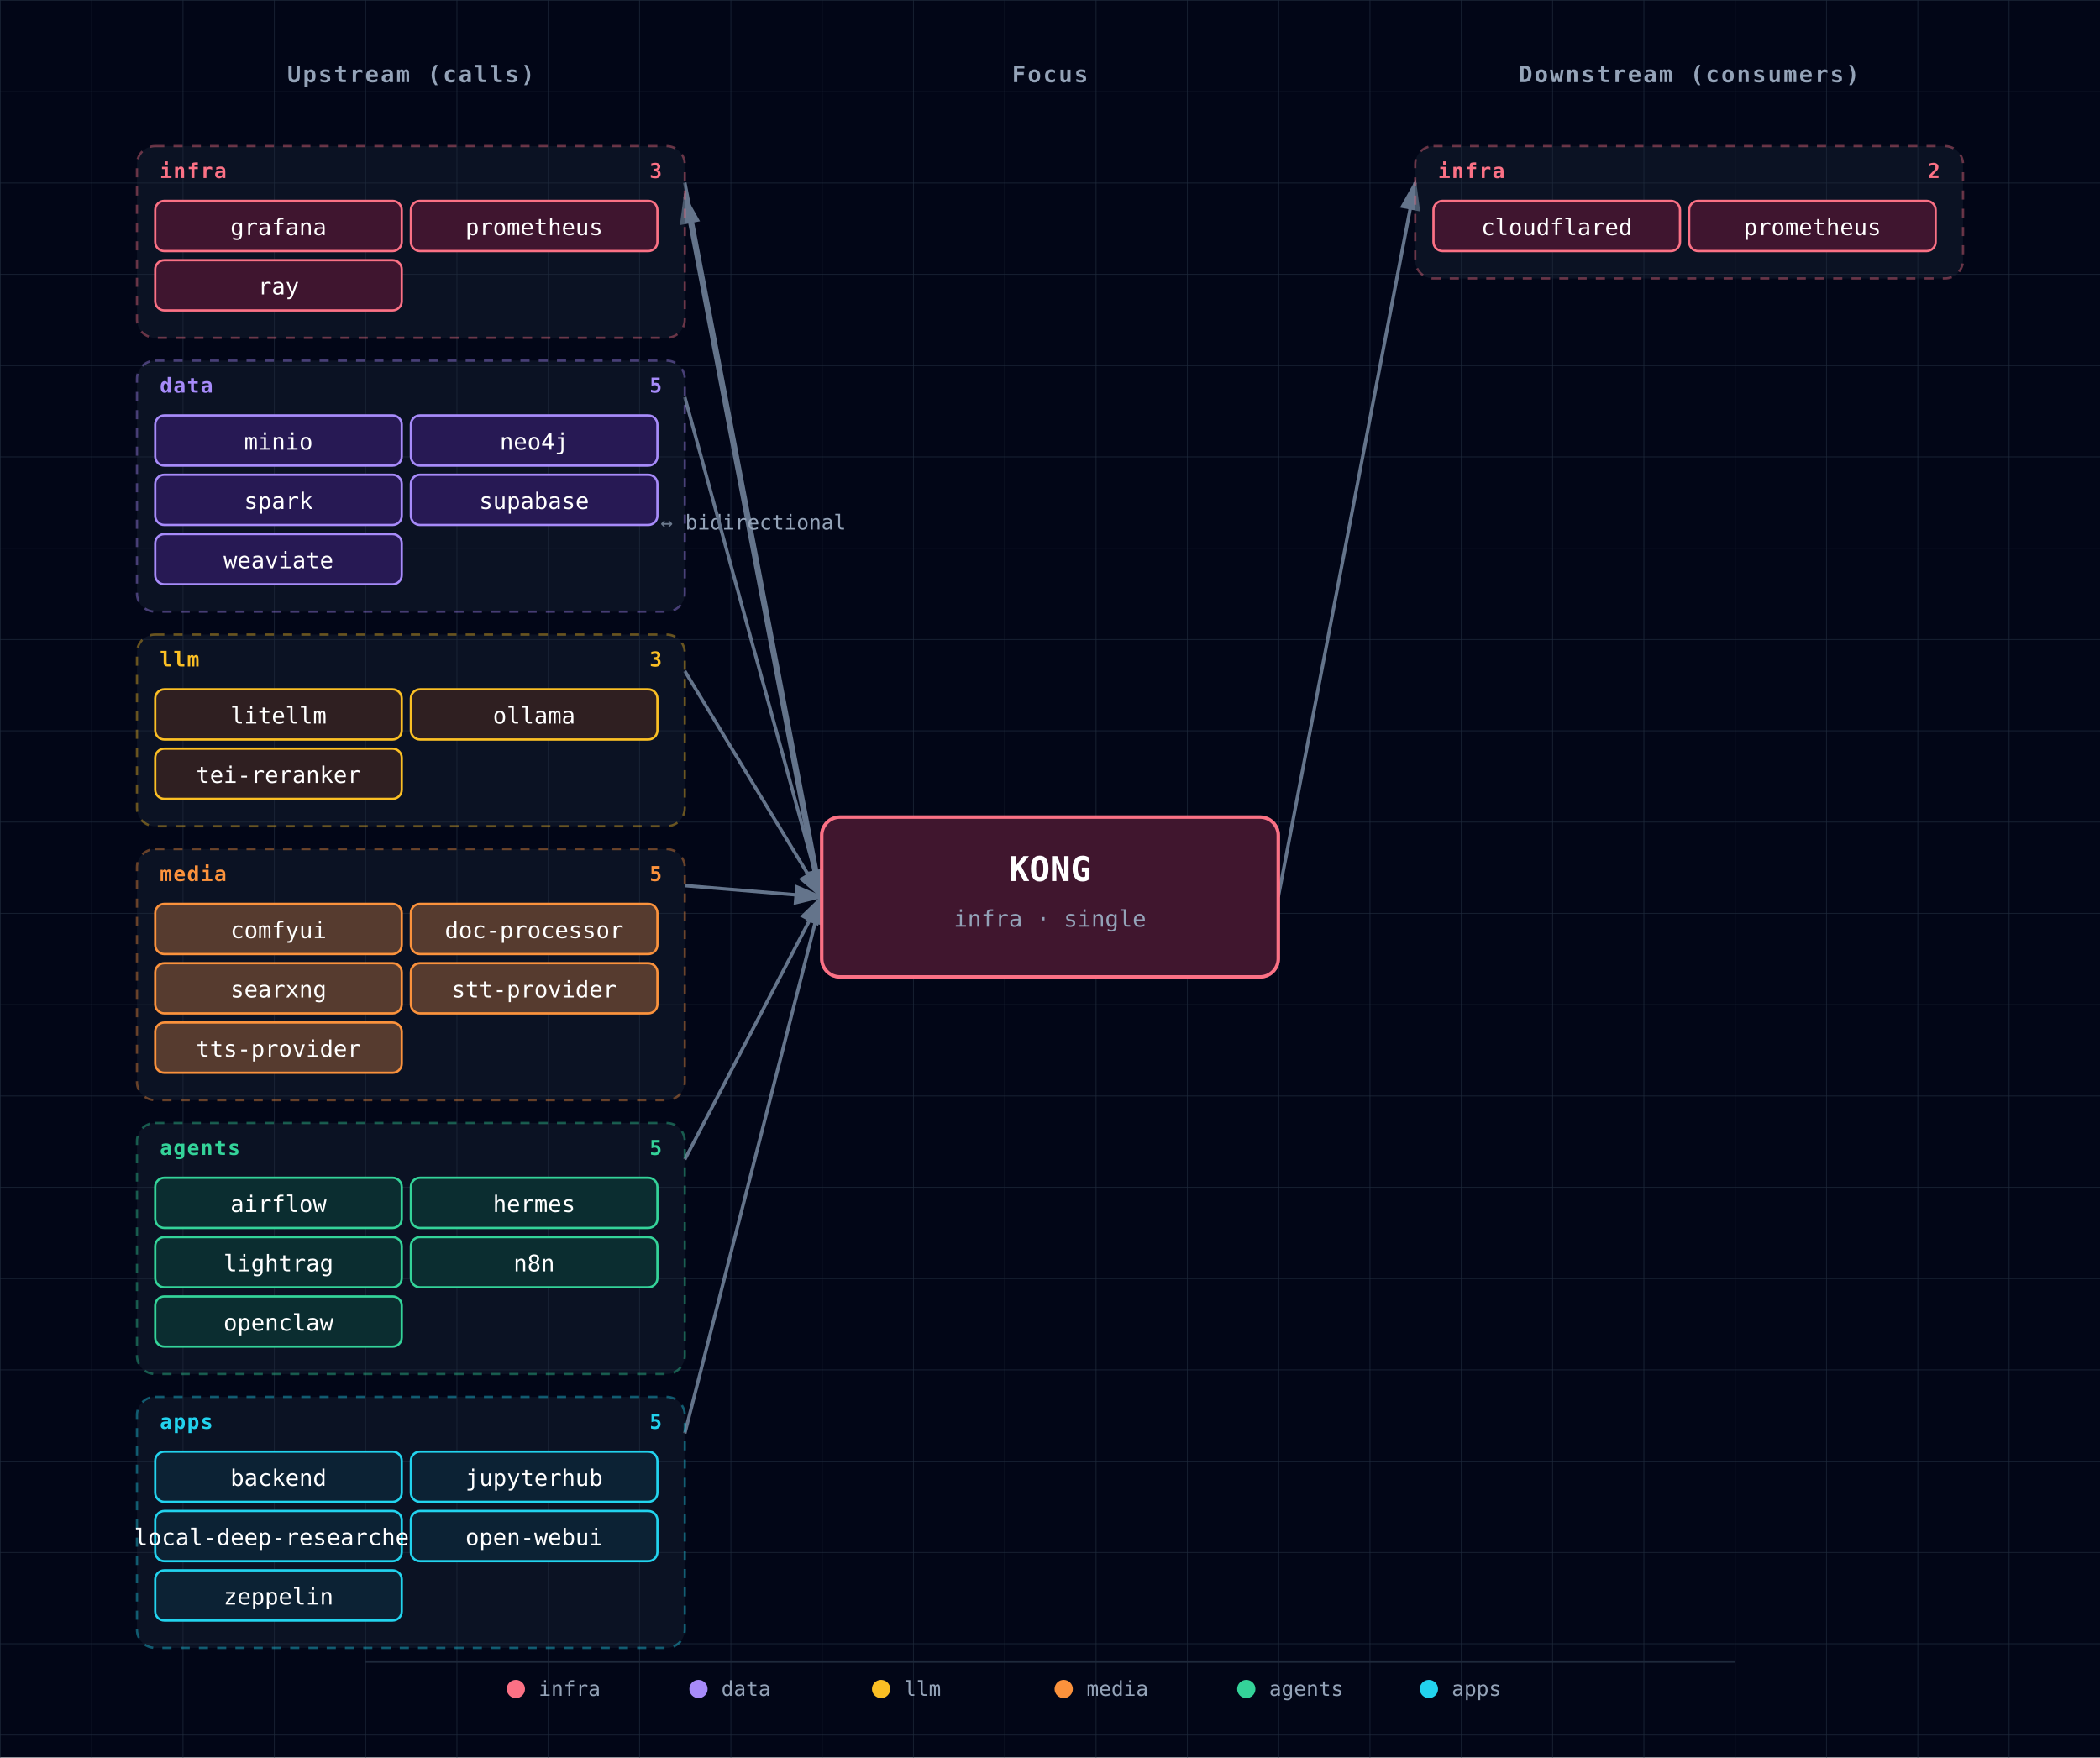
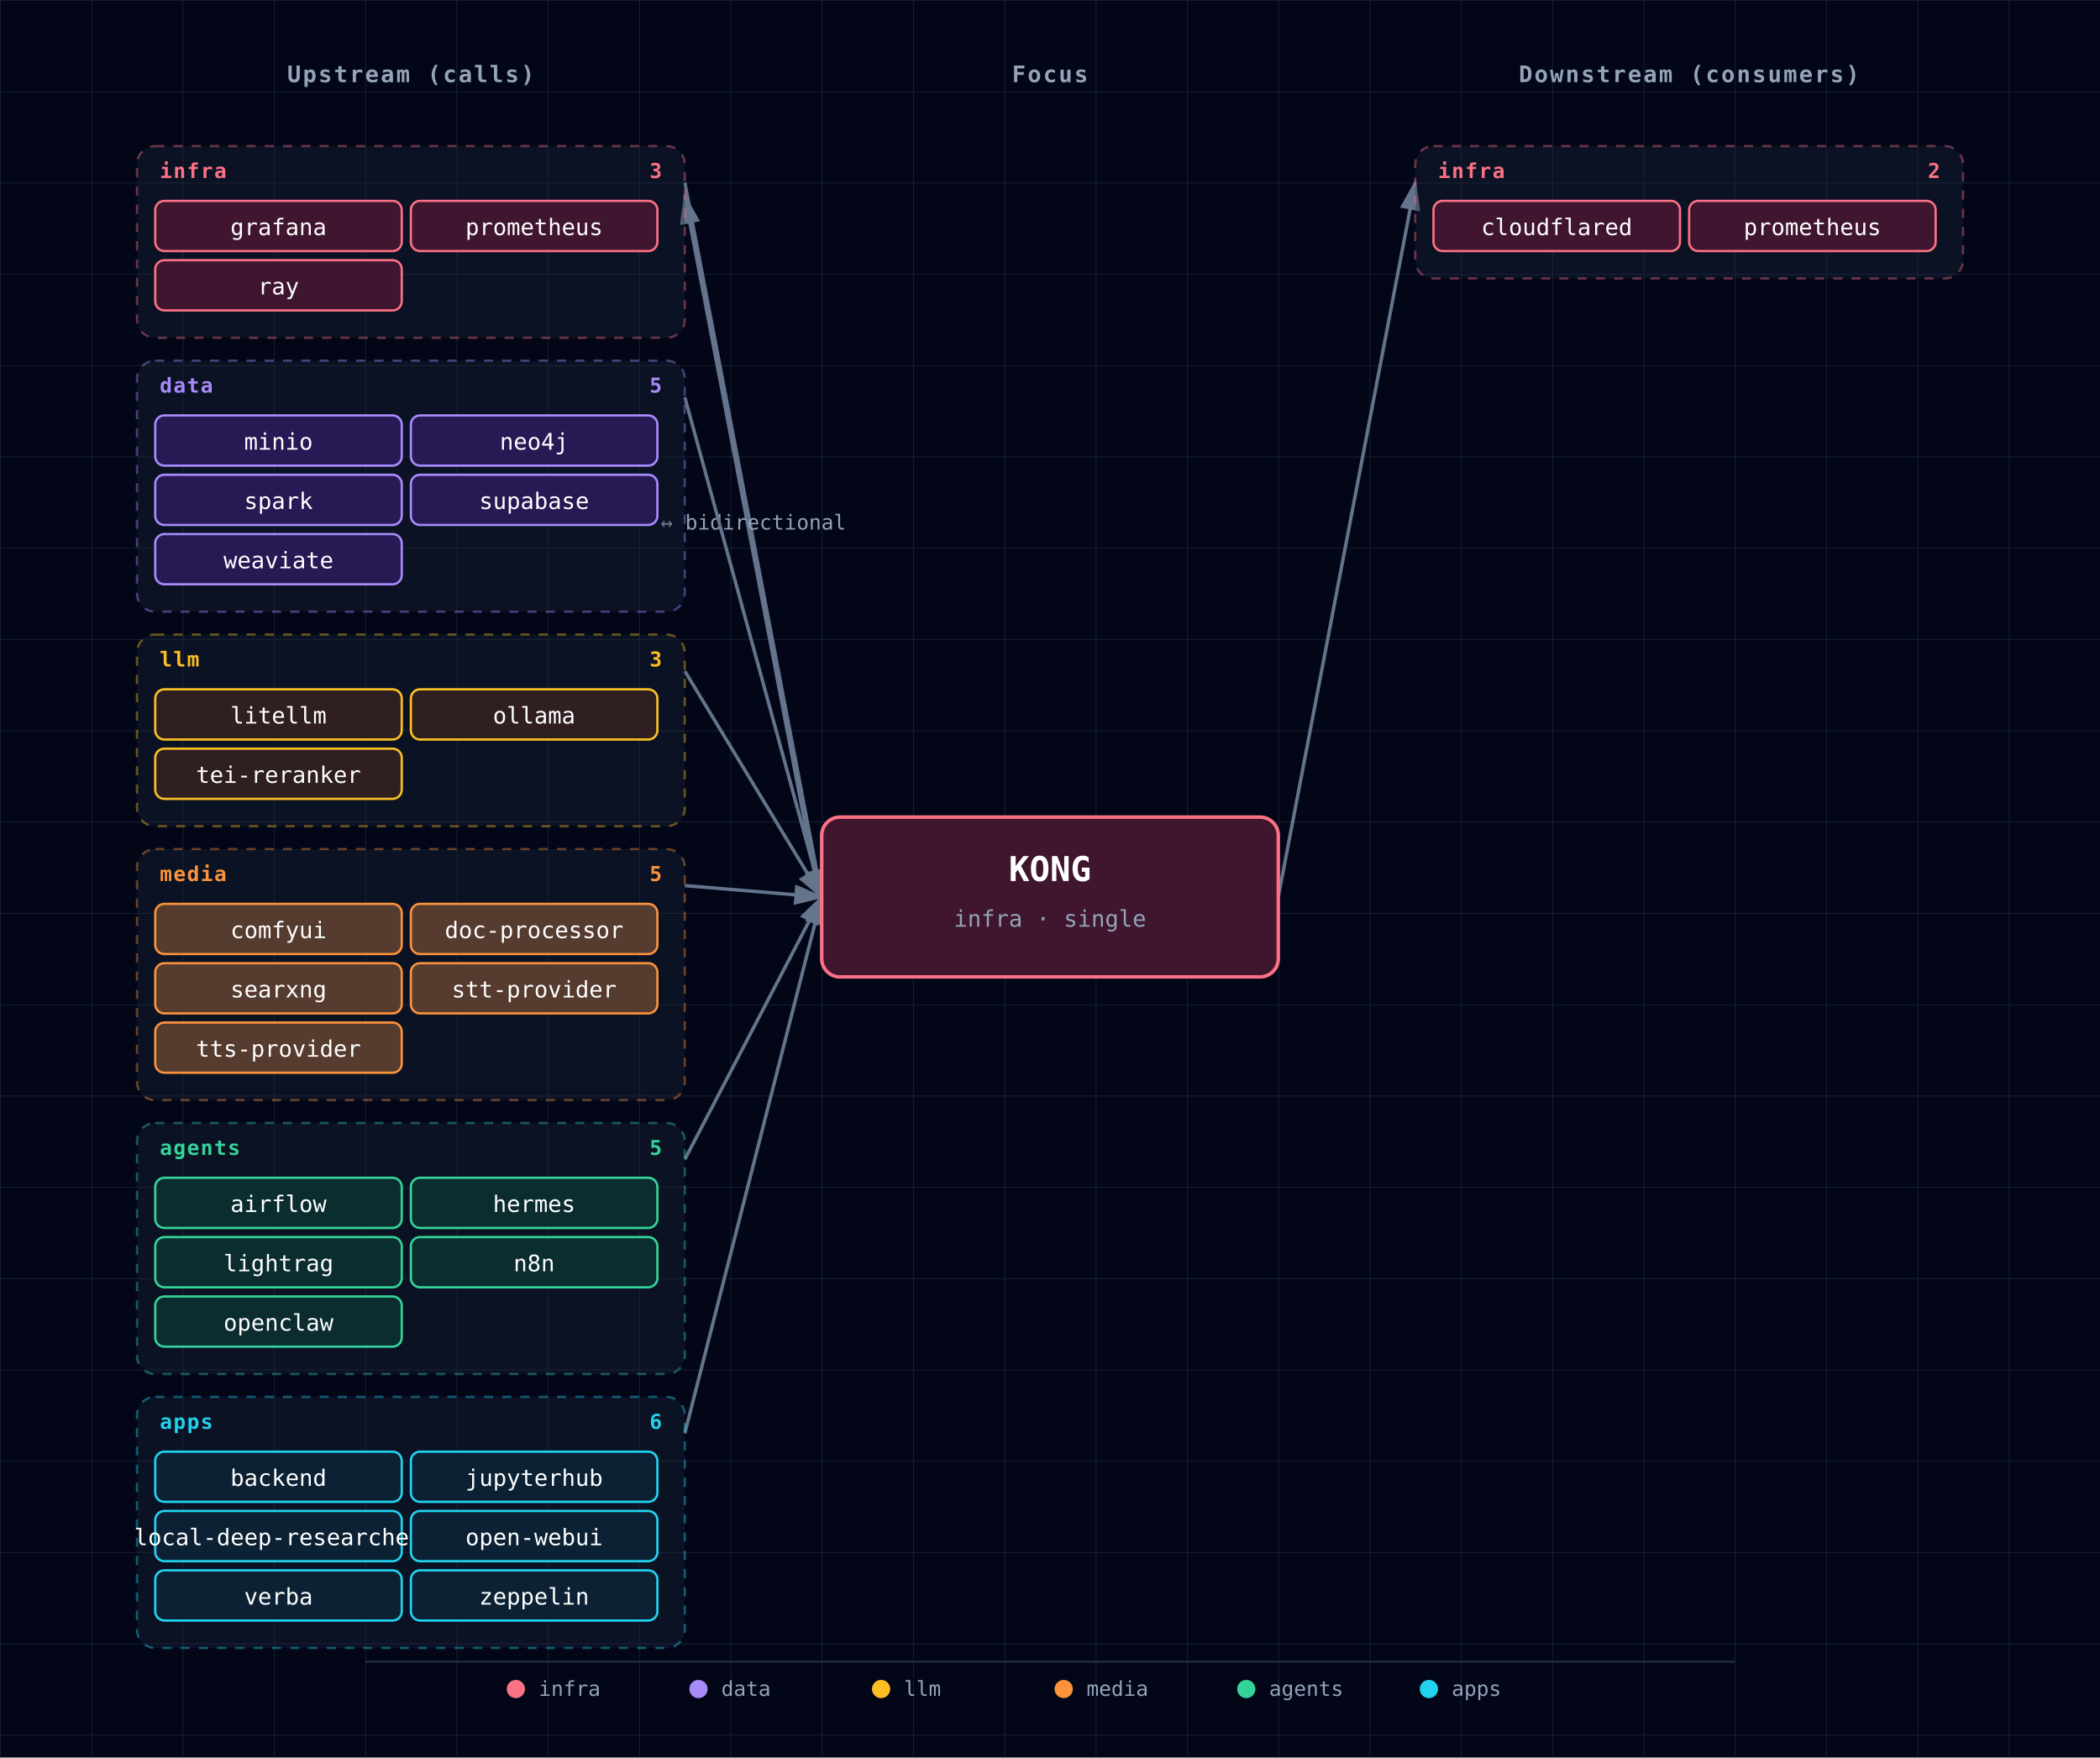
<svg xmlns="http://www.w3.org/2000/svg" viewBox="0 0 920 770" font-family="'JetBrains Mono', 'Fira Code', Menlo, Consolas, monospace">
  <defs>
    <pattern id="grid" width="40" height="40" patternUnits="userSpaceOnUse">
      <path d="M 40 0 L 0 0 0 40" fill="none" stroke="#1e293b" stroke-width="0.5" />
    </pattern>
    <marker id="arrowhead" markerWidth="9" markerHeight="6" refX="8" refY="3" orient="auto">
      <polygon points="0 0, 9 3, 0 6" fill="#64748b" />
    </marker>
    <filter id="focus-glow" x="-50%" y="-50%" width="200%" height="200%">
      <feGaussianBlur in="SourceAlpha" stdDeviation="6" />
      <feFlood flood-color="#fb7185" flood-opacity="0.6" />
      <feComposite in2="SourceAlpha" operator="in" />
      <feMerge>
        <feMergeNode />
        <feMergeNode in="SourceGraphic" />
      </feMerge>
    </filter>
  </defs>
  <rect width="920" height="770" fill="#020617" />
  <rect width="920" height="770" fill="url(#grid)" />
  <text x="180" y="36" fill="#94a3b8" font-size="10" font-weight="600" text-anchor="middle" letter-spacing="0.08em">Upstream (calls)</text>
  <text x="460" y="36" fill="#94a3b8" font-size="10" font-weight="600" text-anchor="middle" letter-spacing="0.08em">Focus</text>
  <text x="740" y="36" fill="#94a3b8" font-size="10" font-weight="600" text-anchor="middle" letter-spacing="0.08em">Downstream (consumers)</text>
  <line x1="300" y1="80" x2="360" y2="393" stroke="#64748b" stroke-width="1.5" marker-end="url(#arrowhead)" />
  <line x1="360" y1="399" x2="300" y2="86" stroke="#64748b" stroke-width="1.5" marker-end="url(#arrowhead)" />
  <text x="330" y="232" fill="#94a3b8" font-size="9" text-anchor="middle">↔ bidirectional</text>
  <line x1="300" y1="174" x2="360" y2="393" stroke="#64748b" stroke-width="1.5" marker-end="url(#arrowhead)" />
  <line x1="300" y1="294" x2="360" y2="393" stroke="#64748b" stroke-width="1.5" marker-end="url(#arrowhead)" />
  <line x1="300" y1="388" x2="360" y2="393" stroke="#64748b" stroke-width="1.5" marker-end="url(#arrowhead)" />
  <line x1="300" y1="508" x2="360" y2="393" stroke="#64748b" stroke-width="1.5" marker-end="url(#arrowhead)" />
  <line x1="300" y1="628" x2="360" y2="393" stroke="#64748b" stroke-width="1.5" marker-end="url(#arrowhead)" />
  <line x1="560" y1="393" x2="620" y2="80" stroke="#64748b" stroke-width="1.5" marker-end="url(#arrowhead)" />
  <g>
    <g class="cluster">
      <rect x="60" y="64" width="240" height="84" rx="8" fill="rgba(30,41,59,0.35)" stroke="#fb7185" stroke-width="1" stroke-dasharray="4,4" stroke-opacity="0.4" />
      <text x="70" y="78" fill="#fb7185" font-size="9" font-weight="700" text-anchor="start" style="letter-spacing:0.06em;text-transform:uppercase;">infra</text>
      <text x="290" y="78" fill="#fb7185" font-size="9" font-weight="600" text-anchor="end">3</text>
    </g>
    <g>
      <rect x="68" y="88" width="108" height="22" rx="4" fill="#0f172a" />
      <rect x="68" y="88" width="108" height="22" rx="4" fill="rgba(136, 19, 55, 0.4)" stroke="#fb7185" stroke-width="1" />
      <text x="122" y="103" fill="white" font-size="10" text-anchor="middle">grafana</text>
    </g>
    <g>
      <rect x="180" y="88" width="108" height="22" rx="4" fill="#0f172a" />
      <rect x="180" y="88" width="108" height="22" rx="4" fill="rgba(136, 19, 55, 0.4)" stroke="#fb7185" stroke-width="1" />
      <text x="234" y="103" fill="white" font-size="10" text-anchor="middle">prometheus</text>
    </g>
    <g>
      <rect x="68" y="114" width="108" height="22" rx="4" fill="#0f172a" />
      <rect x="68" y="114" width="108" height="22" rx="4" fill="rgba(136, 19, 55, 0.4)" stroke="#fb7185" stroke-width="1" />
      <text x="122" y="129" fill="white" font-size="10" text-anchor="middle">ray</text>
    </g>
    <g class="cluster">
      <rect x="60" y="158" width="240" height="110" rx="8" fill="rgba(30,41,59,0.35)" stroke="#a78bfa" stroke-width="1" stroke-dasharray="4,4" stroke-opacity="0.4" />
      <text x="70" y="172" fill="#a78bfa" font-size="9" font-weight="700" text-anchor="start" style="letter-spacing:0.06em;text-transform:uppercase;">data</text>
      <text x="290" y="172" fill="#a78bfa" font-size="9" font-weight="600" text-anchor="end">5</text>
    </g>
    <g>
      <rect x="68" y="182" width="108" height="22" rx="4" fill="#0f172a" />
      <rect x="68" y="182" width="108" height="22" rx="4" fill="rgba(76, 29, 149, 0.4)" stroke="#a78bfa" stroke-width="1" />
      <text x="122" y="197" fill="white" font-size="10" text-anchor="middle">minio</text>
    </g>
    <g>
      <rect x="180" y="182" width="108" height="22" rx="4" fill="#0f172a" />
      <rect x="180" y="182" width="108" height="22" rx="4" fill="rgba(76, 29, 149, 0.4)" stroke="#a78bfa" stroke-width="1" />
      <text x="234" y="197" fill="white" font-size="10" text-anchor="middle">neo4j</text>
    </g>
    <g>
      <rect x="68" y="208" width="108" height="22" rx="4" fill="#0f172a" />
      <rect x="68" y="208" width="108" height="22" rx="4" fill="rgba(76, 29, 149, 0.4)" stroke="#a78bfa" stroke-width="1" />
      <text x="122" y="223" fill="white" font-size="10" text-anchor="middle">spark</text>
    </g>
    <g>
      <rect x="180" y="208" width="108" height="22" rx="4" fill="#0f172a" />
      <rect x="180" y="208" width="108" height="22" rx="4" fill="rgba(76, 29, 149, 0.4)" stroke="#a78bfa" stroke-width="1" />
      <text x="234" y="223" fill="white" font-size="10" text-anchor="middle">supabase</text>
    </g>
    <g>
      <rect x="68" y="234" width="108" height="22" rx="4" fill="#0f172a" />
      <rect x="68" y="234" width="108" height="22" rx="4" fill="rgba(76, 29, 149, 0.4)" stroke="#a78bfa" stroke-width="1" />
      <text x="122" y="249" fill="white" font-size="10" text-anchor="middle">weaviate</text>
    </g>
    <g class="cluster">
      <rect x="60" y="278" width="240" height="84" rx="8" fill="rgba(30,41,59,0.35)" stroke="#fbbf24" stroke-width="1" stroke-dasharray="4,4" stroke-opacity="0.4" />
      <text x="70" y="292" fill="#fbbf24" font-size="9" font-weight="700" text-anchor="start" style="letter-spacing:0.06em;text-transform:uppercase;">llm</text>
      <text x="290" y="292" fill="#fbbf24" font-size="9" font-weight="600" text-anchor="end">3</text>
    </g>
    <g>
      <rect x="68" y="302" width="108" height="22" rx="4" fill="#0f172a" />
      <rect x="68" y="302" width="108" height="22" rx="4" fill="rgba(120, 53, 15, 0.3)" stroke="#fbbf24" stroke-width="1" />
      <text x="122" y="317" fill="white" font-size="10" text-anchor="middle">litellm</text>
    </g>
    <g>
      <rect x="180" y="302" width="108" height="22" rx="4" fill="#0f172a" />
      <rect x="180" y="302" width="108" height="22" rx="4" fill="rgba(120, 53, 15, 0.3)" stroke="#fbbf24" stroke-width="1" />
      <text x="234" y="317" fill="white" font-size="10" text-anchor="middle">ollama</text>
    </g>
    <g>
      <rect x="68" y="328" width="108" height="22" rx="4" fill="#0f172a" />
      <rect x="68" y="328" width="108" height="22" rx="4" fill="rgba(120, 53, 15, 0.3)" stroke="#fbbf24" stroke-width="1" />
      <text x="122" y="343" fill="white" font-size="10" text-anchor="middle">tei-reranker</text>
    </g>
    <g class="cluster">
      <rect x="60" y="372" width="240" height="110" rx="8" fill="rgba(30,41,59,0.35)" stroke="#fb923c" stroke-width="1" stroke-dasharray="4,4" stroke-opacity="0.4" />
      <text x="70" y="386" fill="#fb923c" font-size="9" font-weight="700" text-anchor="start" style="letter-spacing:0.06em;text-transform:uppercase;">media</text>
      <text x="290" y="386" fill="#fb923c" font-size="9" font-weight="600" text-anchor="end">5</text>
    </g>
    <g>
      <rect x="68" y="396" width="108" height="22" rx="4" fill="#0f172a" />
      <rect x="68" y="396" width="108" height="22" rx="4" fill="rgba(251, 146, 60, 0.3)" stroke="#fb923c" stroke-width="1" />
      <text x="122" y="411" fill="white" font-size="10" text-anchor="middle">comfyui</text>
    </g>
    <g>
      <rect x="180" y="396" width="108" height="22" rx="4" fill="#0f172a" />
      <rect x="180" y="396" width="108" height="22" rx="4" fill="rgba(251, 146, 60, 0.3)" stroke="#fb923c" stroke-width="1" />
      <text x="234" y="411" fill="white" font-size="10" text-anchor="middle">doc-processor</text>
    </g>
    <g>
      <rect x="68" y="422" width="108" height="22" rx="4" fill="#0f172a" />
      <rect x="68" y="422" width="108" height="22" rx="4" fill="rgba(251, 146, 60, 0.3)" stroke="#fb923c" stroke-width="1" />
      <text x="122" y="437" fill="white" font-size="10" text-anchor="middle">searxng</text>
    </g>
    <g>
      <rect x="180" y="422" width="108" height="22" rx="4" fill="#0f172a" />
      <rect x="180" y="422" width="108" height="22" rx="4" fill="rgba(251, 146, 60, 0.3)" stroke="#fb923c" stroke-width="1" />
      <text x="234" y="437" fill="white" font-size="10" text-anchor="middle">stt-provider</text>
    </g>
    <g>
      <rect x="68" y="448" width="108" height="22" rx="4" fill="#0f172a" />
      <rect x="68" y="448" width="108" height="22" rx="4" fill="rgba(251, 146, 60, 0.3)" stroke="#fb923c" stroke-width="1" />
      <text x="122" y="463" fill="white" font-size="10" text-anchor="middle">tts-provider</text>
    </g>
    <g class="cluster">
      <rect x="60" y="492" width="240" height="110" rx="8" fill="rgba(30,41,59,0.35)" stroke="#34d399" stroke-width="1" stroke-dasharray="4,4" stroke-opacity="0.4" />
      <text x="70" y="506" fill="#34d399" font-size="9" font-weight="700" text-anchor="start" style="letter-spacing:0.06em;text-transform:uppercase;">agents</text>
      <text x="290" y="506" fill="#34d399" font-size="9" font-weight="600" text-anchor="end">5</text>
    </g>
    <g>
      <rect x="68" y="516" width="108" height="22" rx="4" fill="#0f172a" />
      <rect x="68" y="516" width="108" height="22" rx="4" fill="rgba(6, 78, 59, 0.4)" stroke="#34d399" stroke-width="1" />
      <text x="122" y="531" fill="white" font-size="10" text-anchor="middle">airflow</text>
    </g>
    <g>
      <rect x="180" y="516" width="108" height="22" rx="4" fill="#0f172a" />
      <rect x="180" y="516" width="108" height="22" rx="4" fill="rgba(6, 78, 59, 0.4)" stroke="#34d399" stroke-width="1" />
      <text x="234" y="531" fill="white" font-size="10" text-anchor="middle">hermes</text>
    </g>
    <g>
      <rect x="68" y="542" width="108" height="22" rx="4" fill="#0f172a" />
      <rect x="68" y="542" width="108" height="22" rx="4" fill="rgba(6, 78, 59, 0.4)" stroke="#34d399" stroke-width="1" />
      <text x="122" y="557" fill="white" font-size="10" text-anchor="middle">lightrag</text>
    </g>
    <g>
      <rect x="180" y="542" width="108" height="22" rx="4" fill="#0f172a" />
      <rect x="180" y="542" width="108" height="22" rx="4" fill="rgba(6, 78, 59, 0.4)" stroke="#34d399" stroke-width="1" />
      <text x="234" y="557" fill="white" font-size="10" text-anchor="middle">n8n</text>
    </g>
    <g>
      <rect x="68" y="568" width="108" height="22" rx="4" fill="#0f172a" />
      <rect x="68" y="568" width="108" height="22" rx="4" fill="rgba(6, 78, 59, 0.4)" stroke="#34d399" stroke-width="1" />
      <text x="122" y="583" fill="white" font-size="10" text-anchor="middle">openclaw</text>
    </g>
    <g class="cluster">
      <rect x="60" y="612" width="240" height="110" rx="8" fill="rgba(30,41,59,0.35)" stroke="#22d3ee" stroke-width="1" stroke-dasharray="4,4" stroke-opacity="0.4" />
      <text x="70" y="626" fill="#22d3ee" font-size="9" font-weight="700" text-anchor="start" style="letter-spacing:0.06em;text-transform:uppercase;">apps</text>
-       <text x="290" y="626" fill="#22d3ee" font-size="9" font-weight="600" text-anchor="end">5</text>
+       <text x="290" y="626" fill="#22d3ee" font-size="9" font-weight="600" text-anchor="end">6</text>
    </g>
    <g>
      <rect x="68" y="636" width="108" height="22" rx="4" fill="#0f172a" />
      <rect x="68" y="636" width="108" height="22" rx="4" fill="rgba(8, 51, 68, 0.4)" stroke="#22d3ee" stroke-width="1" />
      <text x="122" y="651" fill="white" font-size="10" text-anchor="middle">backend</text>
    </g>
    <g>
      <rect x="180" y="636" width="108" height="22" rx="4" fill="#0f172a" />
      <rect x="180" y="636" width="108" height="22" rx="4" fill="rgba(8, 51, 68, 0.4)" stroke="#22d3ee" stroke-width="1" />
      <text x="234" y="651" fill="white" font-size="10" text-anchor="middle">jupyterhub</text>
    </g>
    <g>
      <rect x="68" y="662" width="108" height="22" rx="4" fill="#0f172a" />
      <rect x="68" y="662" width="108" height="22" rx="4" fill="rgba(8, 51, 68, 0.4)" stroke="#22d3ee" stroke-width="1" />
      <text x="122" y="677" fill="white" font-size="10" text-anchor="middle">local-deep-researcher</text>
    </g>
    <g>
      <rect x="180" y="662" width="108" height="22" rx="4" fill="#0f172a" />
      <rect x="180" y="662" width="108" height="22" rx="4" fill="rgba(8, 51, 68, 0.4)" stroke="#22d3ee" stroke-width="1" />
      <text x="234" y="677" fill="white" font-size="10" text-anchor="middle">open-webui</text>
    </g>
    <g>
      <rect x="68" y="688" width="108" height="22" rx="4" fill="#0f172a" />
      <rect x="68" y="688" width="108" height="22" rx="4" fill="rgba(8, 51, 68, 0.4)" stroke="#22d3ee" stroke-width="1" />
-       <text x="122" y="703" fill="white" font-size="10" text-anchor="middle">zeppelin</text>
+       <text x="122" y="703" fill="white" font-size="10" text-anchor="middle">verba</text>
+     </g>
+     <g>
+       <rect x="180" y="688" width="108" height="22" rx="4" fill="#0f172a" />
+       <rect x="180" y="688" width="108" height="22" rx="4" fill="rgba(8, 51, 68, 0.4)" stroke="#22d3ee" stroke-width="1" />
+       <text x="234" y="703" fill="white" font-size="10" text-anchor="middle">zeppelin</text>
    </g>
  </g>
  <g>
    <g class="cluster">
      <rect x="620" y="64" width="240" height="58" rx="8" fill="rgba(30,41,59,0.35)" stroke="#fb7185" stroke-width="1" stroke-dasharray="4,4" stroke-opacity="0.4" />
      <text x="630" y="78" fill="#fb7185" font-size="9" font-weight="700" text-anchor="start" style="letter-spacing:0.06em;text-transform:uppercase;">infra</text>
      <text x="850" y="78" fill="#fb7185" font-size="9" font-weight="600" text-anchor="end">2</text>
    </g>
    <g>
      <rect x="628" y="88" width="108" height="22" rx="4" fill="#0f172a" />
      <rect x="628" y="88" width="108" height="22" rx="4" fill="rgba(136, 19, 55, 0.4)" stroke="#fb7185" stroke-width="1" />
      <text x="682" y="103" fill="white" font-size="10" text-anchor="middle">cloudflared</text>
    </g>
    <g>
      <rect x="740" y="88" width="108" height="22" rx="4" fill="#0f172a" />
      <rect x="740" y="88" width="108" height="22" rx="4" fill="rgba(136, 19, 55, 0.4)" stroke="#fb7185" stroke-width="1" />
      <text x="794" y="103" fill="white" font-size="10" text-anchor="middle">prometheus</text>
    </g>
  </g>
  <g class="focus" filter="url(#focus-glow)">
    <rect x="360" y="358" width="200" height="70" rx="8" fill="#0f172a" />
    <rect x="360" y="358" width="200" height="70" rx="8" fill="rgba(136, 19, 55, 0.4)" stroke="#fb7185" stroke-width="1.5" />
    <text x="460" y="386" fill="white" font-size="15" font-weight="700" text-anchor="middle">KONG</text>
    <text x="460" y="406" fill="#94a3b8" font-size="10" text-anchor="middle">infra · single</text>
  </g>
  <g class="legend">
    <line x1="160" y1="728" x2="760" y2="728" stroke="#1e293b" stroke-width="1" />
    <circle cx="226" cy="740" r="4" fill="#fb7185" />
    <text x="236" y="743" fill="#94a3b8" font-size="9" font-weight="400" text-anchor="start">infra</text>
    <circle cx="306" cy="740" r="4" fill="#a78bfa" />
    <text x="316" y="743" fill="#94a3b8" font-size="9" font-weight="400" text-anchor="start">data</text>
    <circle cx="386" cy="740" r="4" fill="#fbbf24" />
    <text x="396" y="743" fill="#94a3b8" font-size="9" font-weight="400" text-anchor="start">llm</text>
    <circle cx="466" cy="740" r="4" fill="#fb923c" />
    <text x="476" y="743" fill="#94a3b8" font-size="9" font-weight="400" text-anchor="start">media</text>
    <circle cx="546" cy="740" r="4" fill="#34d399" />
    <text x="556" y="743" fill="#94a3b8" font-size="9" font-weight="400" text-anchor="start">agents</text>
    <circle cx="626" cy="740" r="4" fill="#22d3ee" />
    <text x="636" y="743" fill="#94a3b8" font-size="9" font-weight="400" text-anchor="start">apps</text>
  </g>
</svg>
